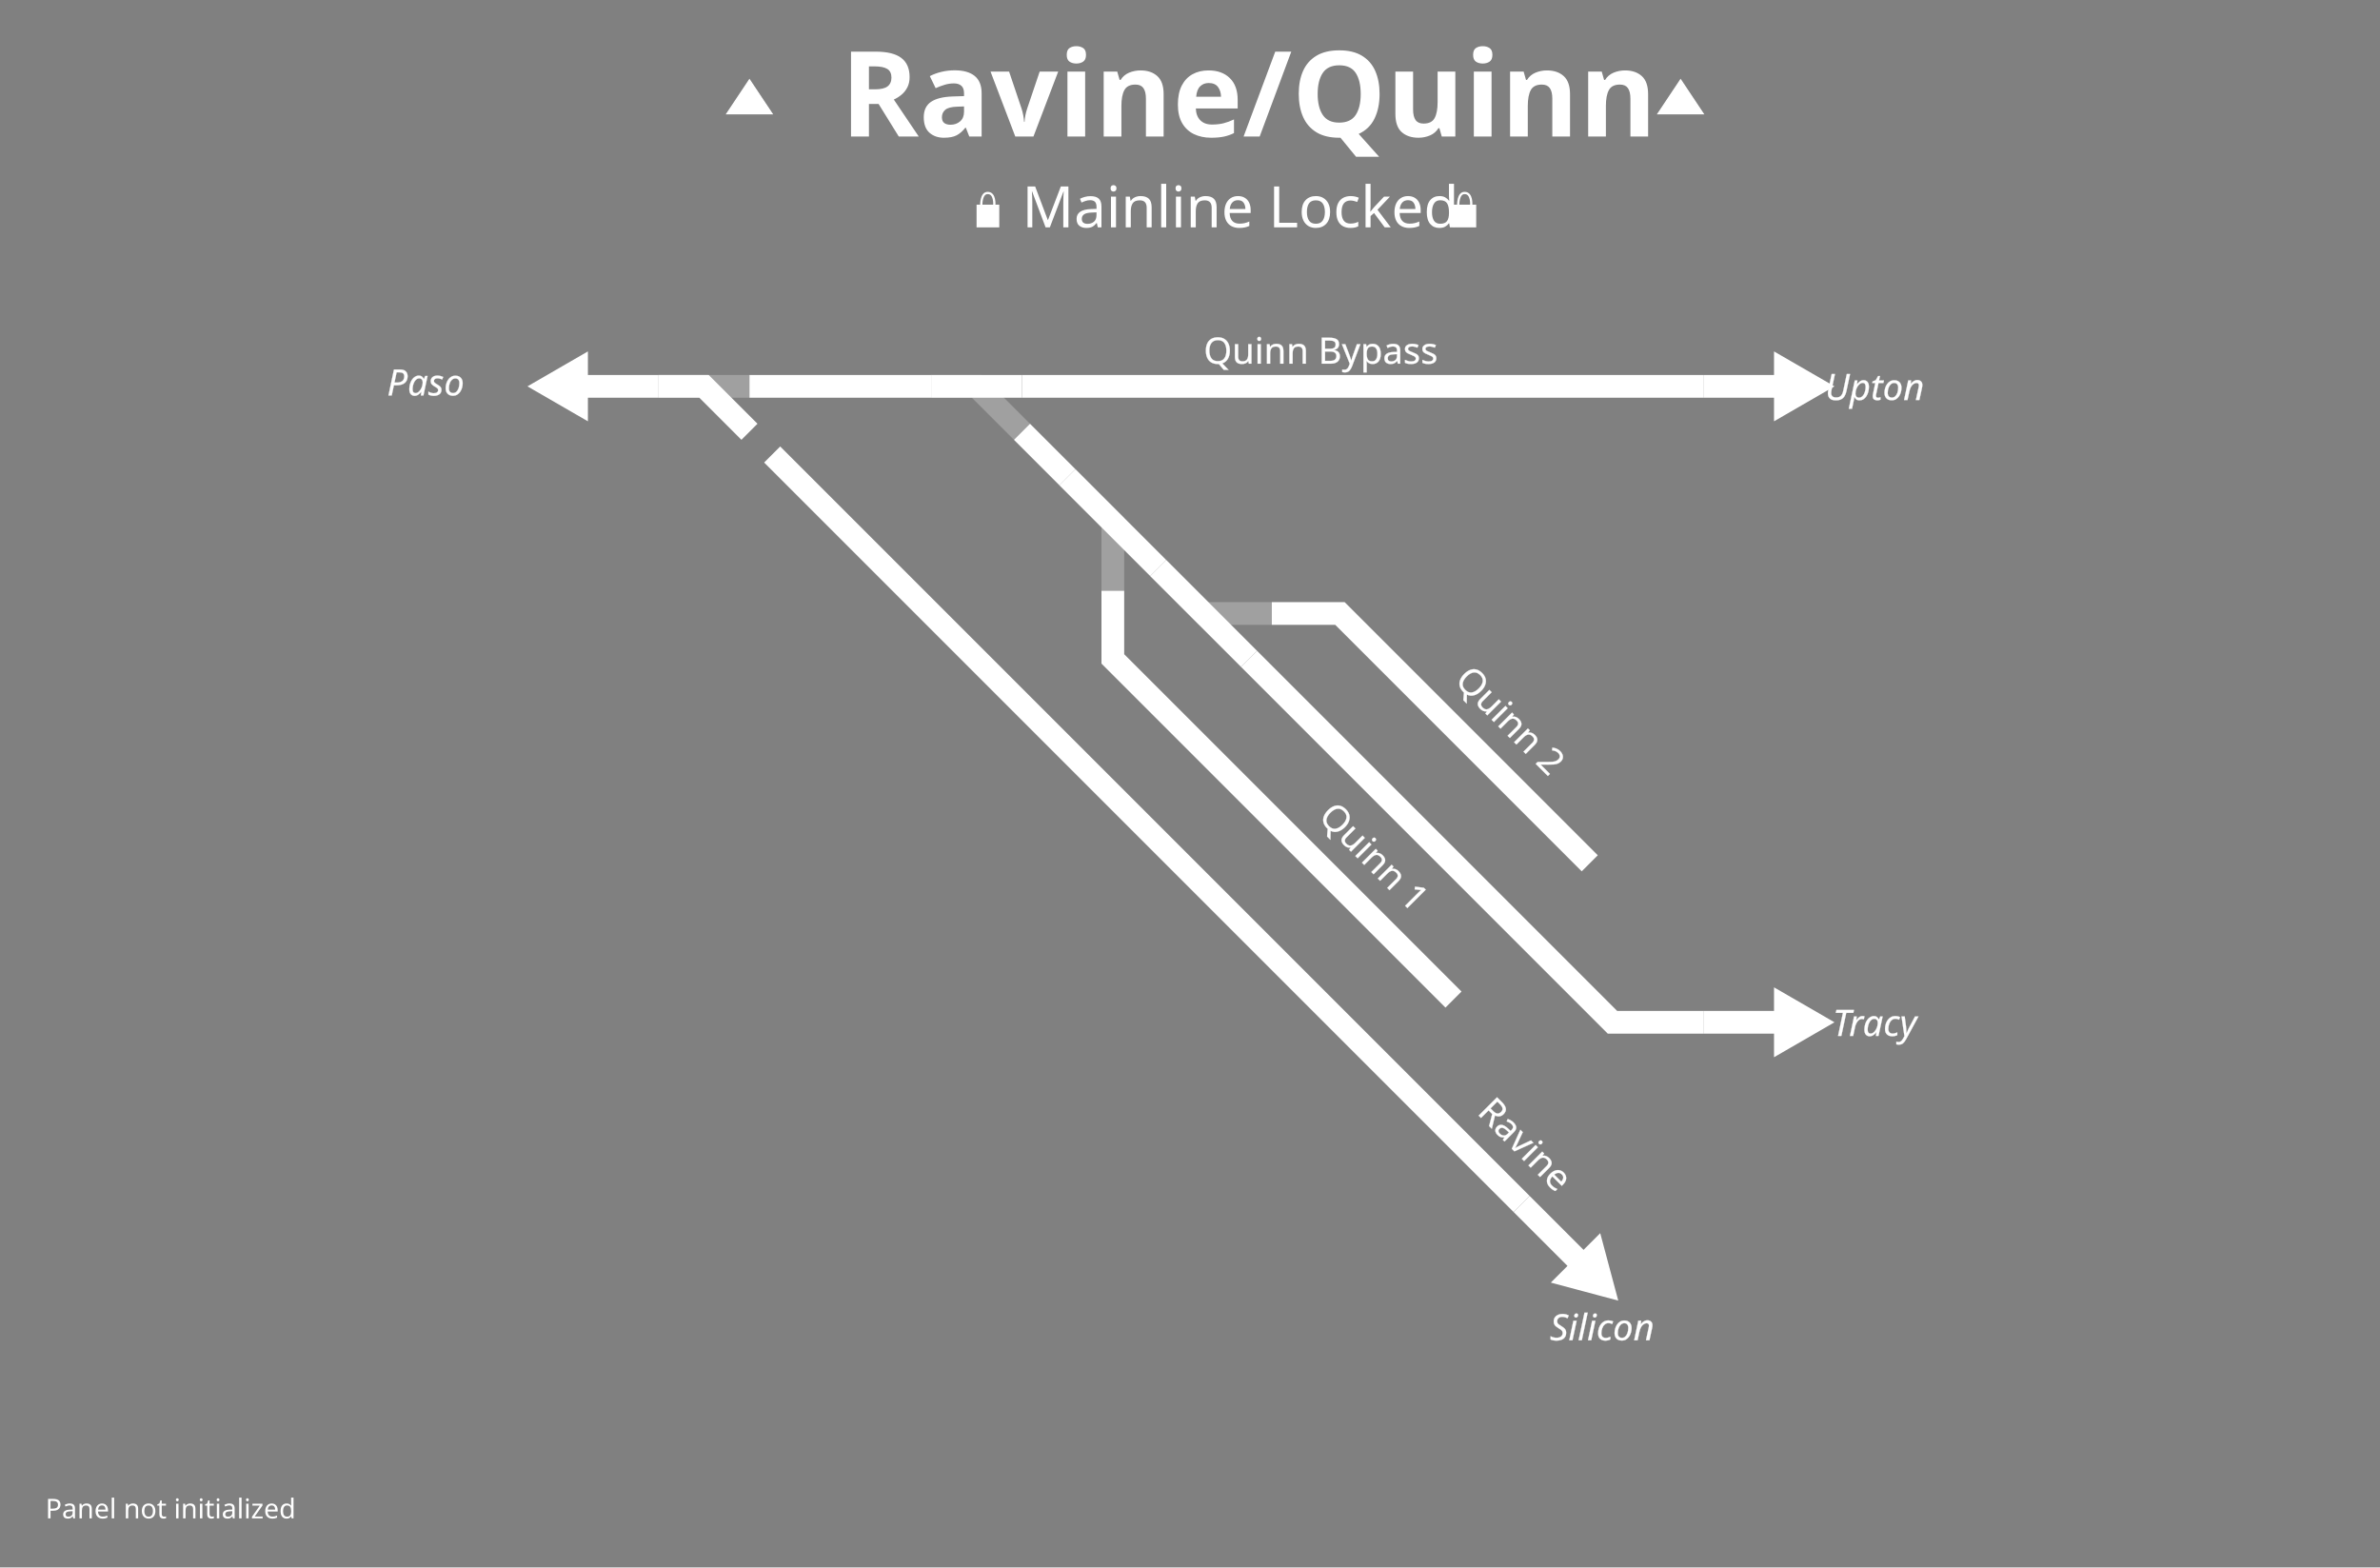
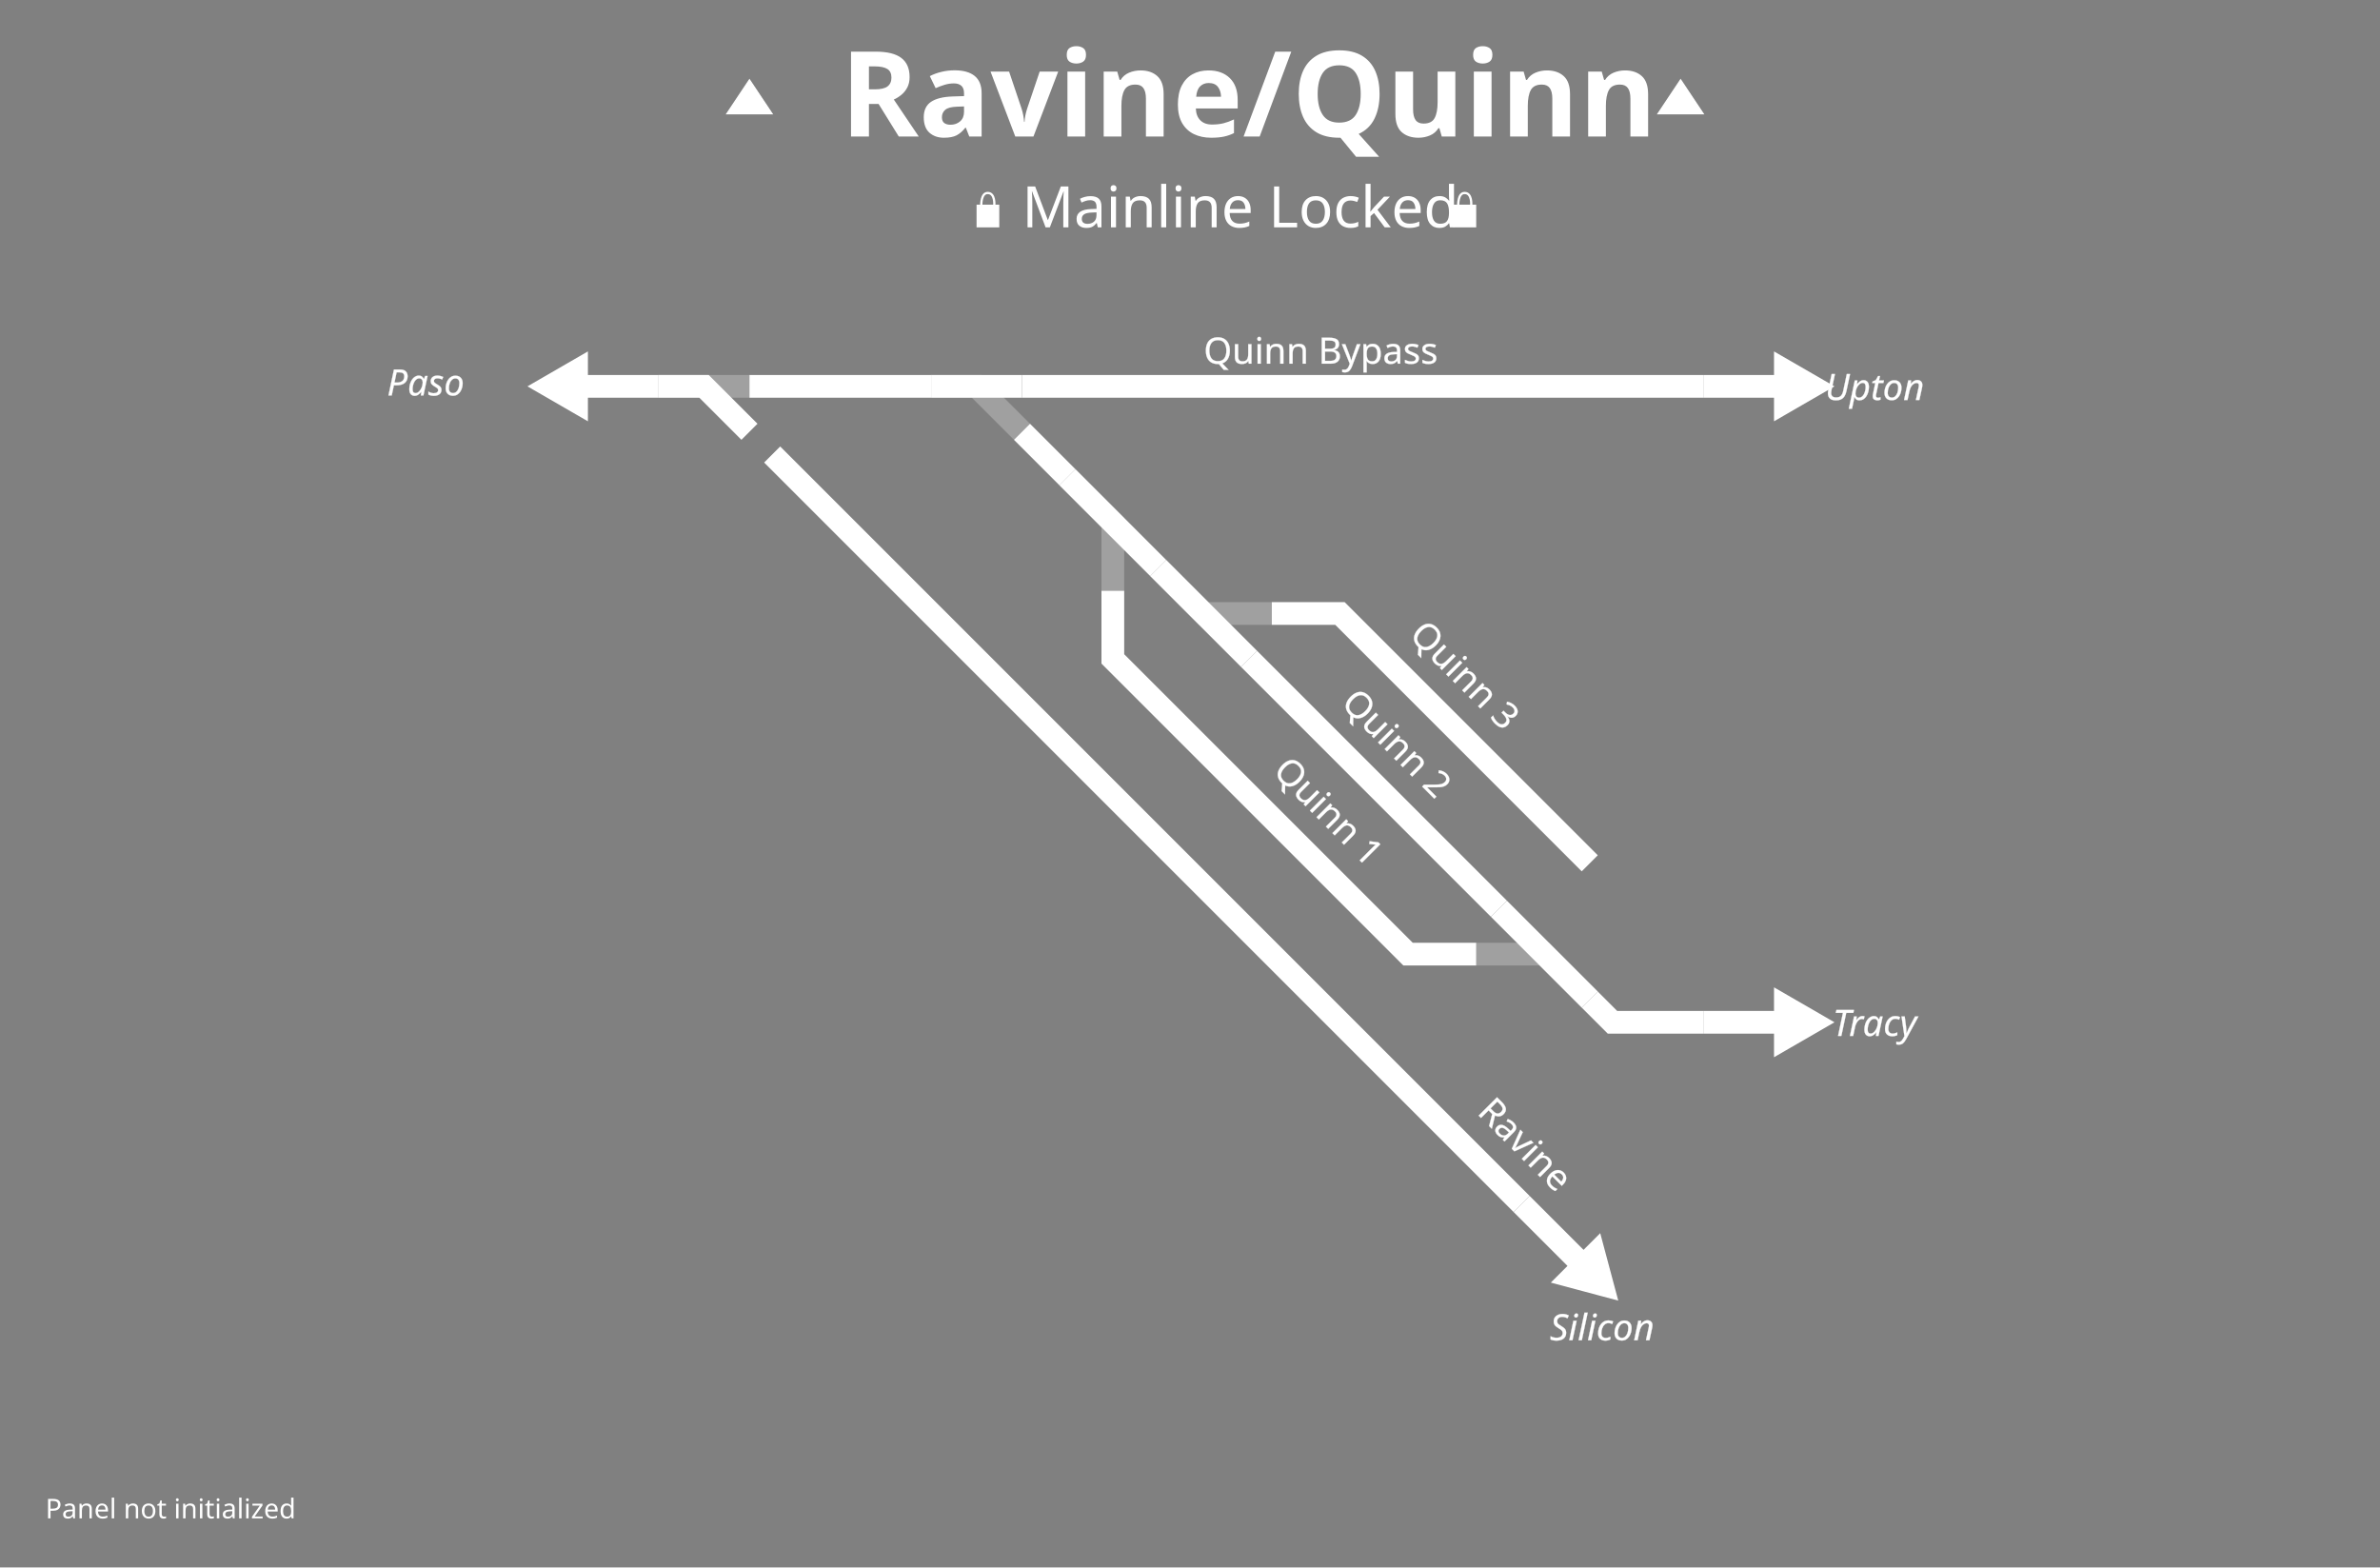
<svg xmlns="http://www.w3.org/2000/svg" xmlns:xlink="http://www.w3.org/1999/xlink" width="1047.958" height="690.115" id="svg2" version="1.1">
  <defs id="defs4">
    <linearGradient id="linearGradient5066">
      <stop style="stop-color:#000000;stop-opacity:0.188;" offset="0" id="stop5068" />
      <stop style="stop-color:#000000;stop-opacity:0;" offset="1" id="stop5070" />
    </linearGradient>
    <linearGradient id="linearGradient4692">
      <stop id="stop4694" offset="0" style="stop-color:#ffffff;stop-opacity:0.753;" />
      <stop id="stop4696" offset="1" style="stop-color:#ffffff;stop-opacity:0;" />
    </linearGradient>
    <linearGradient id="linearGradient4186">
      <stop style="stop-color:#808080;stop-opacity:1;" offset="0" id="stop4188" />
      <stop style="stop-color:#000000;stop-opacity:0;" offset="1" id="stop4190" />
    </linearGradient>
    <linearGradient id="linearGradient4137" paint="solid">
      <stop style="stop-color:#00ff00;stop-opacity:1;" offset="0" id="stop4139" />
    </linearGradient>
    <linearGradient xlink:href="#linearGradient4186" id="linearGradient4976" gradientUnits="userSpaceOnUse" x1="39.5" y1="75.114" x2="70.5" y2="75.114" />
    <linearGradient xlink:href="#linearGradient4186" id="linearGradient4978" gradientUnits="userSpaceOnUse" x1="39.5" y1="75.114" x2="70.5" y2="75.114" />
    <radialGradient xlink:href="#linearGradient4692" id="radialGradient5060" gradientUnits="userSpaceOnUse" cx="55" cy="75.114" fx="55" fy="75.114" r="15" />
    <radialGradient xlink:href="#linearGradient5066" id="radialGradient5064" gradientUnits="userSpaceOnUse" cx="55" cy="75.114" fx="55" fy="75.114" r="15" />
    <radialGradient xlink:href="#linearGradient4692" id="radialGradient4247" gradientUnits="userSpaceOnUse" cx="55" cy="75.114" fx="55" fy="75.114" r="15" />
    <radialGradient xlink:href="#linearGradient5066" id="radialGradient4249" gradientUnits="userSpaceOnUse" cx="55" cy="75.114" fx="55" fy="75.114" r="15" />
    <radialGradient xlink:href="#linearGradient5066" id="radialGradient4251" gradientUnits="userSpaceOnUse" cx="55" cy="75.114" fx="55" fy="75.114" r="15" />
    <linearGradient xlink:href="#linearGradient4186" id="linearGradient4253" gradientUnits="userSpaceOnUse" x1="39.5" y1="75.114" x2="70.5" y2="75.114" />
    <linearGradient xlink:href="#linearGradient4186" id="linearGradient4255" gradientUnits="userSpaceOnUse" x1="39.5" y1="75.114" x2="70.5" y2="75.114" />
    <marker orient="auto" refY="0" refX="0.6" id="TriangleAuthNBMarker" style="overflow:visible">
      <path id="TriangleAuthNBMarkerPath" d="m 5.77,0 -8.65,5 0,-10 8.65,5 z" style="fill:#00ff00;fill-rule:evenodd;stroke:#00ff00;stroke-width:1pt;marker-start:none" transform="scale(0.2,0.2)" />
    </marker>
    <marker orient="auto" refY="0" refX="-0.6" id="TriangleAuthSBMarker" style="overflow:visible">
      <path id="TriangleAuthSBMarkerPath" d="m 5.77,0 -8.65,5 0,-10 8.65,5 z" style="fill:#00ff00;fill-rule:evenodd;stroke:#00ff00;stroke-width:1pt;marker-start:none" transform="scale(-0.2,-0.2)" />
    </marker>
    <marker orient="auto" refY="0" refX="0.6" id="TriangleOccupiedNBMarker" style="overflow:visible">
      <path id="TriangleOccupiedNBMarkerPath" d="m 5.77,0 -8.65,5 0,-10 8.65,5 z" style="fill:#ff0000;fill-rule:evenodd;stroke:#ff0000;stroke-width:1pt;marker-start:none" transform="scale(0.2,0.2)" />
    </marker>
    <marker orient="auto" refY="0" refX="-0.6" id="TriangleOccupiedSBMarker" style="overflow:visible">
      <path id="TriangleOccupiedSBMarkerPath" d="m 5.77,0 -8.65,5 0,-10 8.65,5 z" style="fill:#ff0000;fill-rule:evenodd;stroke:#ff0000;stroke-width:1pt;marker-start:none" transform="scale(-0.2,-0.2)" />
    </marker>
    <marker orient="auto" refY="0" refX="0" id="TriangleOutM" style="overflow:visible">
      <path id="path4051" d="m 5.77,0 -8.65,5 0,-10 8.65,5 z" style="fill:#ffffff;fill-rule:evenodd;stroke:#ffffff;stroke-width:1pt;marker-start:none" transform="scale(0.25,0.25)" />
    </marker>
    <marker orient="auto" refY="0" refX="0" id="TriangleInM" style="overflow:visible">
      <path id="path4042" d="m 5.77,0 -8.65,5 0,-10 8.65,5 z" style="fill:#ffffff;fill-rule:evenodd;stroke:#ffffff;stroke-width:1pt;marker-start:none" transform="scale(-0.25,-0.25)" />
    </marker>
    <marker orient="auto" refY="0" refX="0" id="StopM" style="overflow:visible">
      <path id="path4078" d="M 0,5.65 0,-5.65" style="fill:none;stroke:#ffffff;stroke-width:2pt" transform="scale(0.4,0.4)" />
    </marker>
  </defs>
  <g id="backgroundLayer" transform="translate(0,-312.2474)">
    <rect style="fill:#808080;fill-opacity:1;fill-rule:evenodd;stroke:none" id="panelBackground" width="1047.958" height="690.115" x="0" y="312.247" />
  </g>
  <g id="textLayer" transform="translate(0,-3.979759)" style="display:inline">
    <text xml:space="preserve" style="font-size:52.338px;font-style:normal;font-variant:normal;font-weight:bold;font-stretch:normal;text-align:start;line-height:125%;letter-spacing:0px;word-spacing:0px;writing-mode:lr-tb;text-anchor:start;fill:#ffffff;fill-opacity:1;stroke:none;font-family:Trebuchet MS;-inkscape-font-specification:Trebuchet MS Bold" x="370" y="64.095" id="panelTitle">
      <tspan id="tspan3823" x="370" y="64.095">Ravine/Quinn</tspan>
    </text>
    <text id="panelStatus" y="672.511" x="20" style="font-size:12px;font-style:normal;font-variant:normal;font-weight:normal;font-stretch:normal;text-align:start;line-height:125%;letter-spacing:0px;word-spacing:0px;writing-mode:lr-tb;text-anchor:start;fill:#ffffff;fill-opacity:1;stroke:none;font-family:Trebuchet MS;-inkscape-font-specification:Trebuchet MS" xml:space="preserve">
      <tspan y="672.511" x="20" id="tspanPanelStatus">Panel not initialized</tspan>
    </text>
    <path style="fill:#ffffff;fill-opacity:1;stroke:#ffffff;stroke-width:0.5px;stroke-linecap:butt;stroke-linejoin:miter;stroke-opacity:1" d="m 330,39.095 -10,15 20,0 z" id="leftLevelTriangle" />
    <use x="0" y="0" xlink:href="#leftLevelTriangle" id="rightLevelTriangle" transform="translate(410,9.6250034e-8)" width="1047.958" height="690.115" />
    <g id="mainlineLockedGroup" transform="translate(50,5.019e-4)">
      <text xml:space="preserve" style="font-size:25.23px;font-style:normal;font-variant:normal;font-weight:normal;font-stretch:normal;text-align:start;line-height:125%;letter-spacing:0px;word-spacing:0px;writing-mode:lr-tb;text-anchor:start;fill:#ffffff;fill-opacity:1;stroke:none;font-family:Trebuchet MS;-inkscape-font-specification:Trebuchet MS" x="400" y="104.094" id="mainlineLockedText">
        <tspan y="104.094" x="400" id="tspan3321">Mainline Locked</tspan>
      </text>
      <g id="leftLock">
        <rect id="lockBody" width="10" height="10" x="380" y="94.094" style="fill:#ffffff;fill-opacity:1;stroke:none" />
        <path style="fill:none;stroke:#ffffff;stroke-width:1px;stroke-linecap:butt;stroke-linejoin:miter;stroke-opacity:1" d="m 382.068,94.274 c 0,0 -0.12,-5.383 2.818,-5.323 3.358,-0.06 2.924,5.323 2.924,5.323" id="path4159" />
      </g>
      <use height="690.115" width="1047.958" transform="translate(210,1.3237304e-6)" id="rightLock" xlink:href="#leftLock" y="0" x="0" />
    </g>
  </g>
  <g id="industrialTrackLayer" transform="translate(0,-3.979759)" style="display:inline">
    <g id="g3175" transform="matrix(-1,0,0,-1,970,708.189)">
      <path style="opacity:0.25;fill:none;stroke:#ffffff;stroke-width:10;stroke-linecap:butt;stroke-linejoin:miter;stroke-miterlimit:4;stroke-opacity:1;stroke-dasharray:none" d="m 520,514.095 20,20 20,0" id="TO599.R" />
      <path id="TO599.N" d="m 520,534.095 40,0" style="fill:none;stroke:#ffffff;stroke-width:10;stroke-linecap:butt;stroke-linejoin:miter;stroke-miterlimit:4;stroke-opacity:1;stroke-dasharray:none" />
    </g>
    <g id="g5668" transform="matrix(0,-1,1,0,-64.0945,774.0945)">
      <path style="opacity:0.25;fill:none;stroke:#ffffff;stroke-width:10;stroke-linecap:butt;stroke-linejoin:miter;stroke-miterlimit:4;stroke-opacity:1;stroke-dasharray:none" d="m 510,554.095 30,0 20,-20" id="TO598.R" />
      <path id="TO598.N" d="m 520,574.095 40,-40" style="fill:none;stroke:#ffffff;stroke-width:10;stroke-linecap:butt;stroke-linejoin:miter;stroke-miterlimit:4;stroke-opacity:1;stroke-dasharray:none" />
    </g>
    <g transform="matrix(-1,0,0,1,1070,-280)" id="g3200">
      <path id="TO597.R" d="m 510,554.095 30,0 20,-20" style="opacity:0.25;fill:none;stroke:#ffffff;stroke-width:10;stroke-linecap:butt;stroke-linejoin:miter;stroke-miterlimit:4;stroke-opacity:1;stroke-dasharray:none" />
      <path style="fill:none;stroke:#ffffff;stroke-width:10;stroke-linecap:butt;stroke-linejoin:miter;stroke-miterlimit:4;stroke-opacity:1;stroke-dasharray:none" d="m 520,574.095 40,-40" id="TO597.N" />
    </g>
-     <path id="path3258" d="m 490,264.094 0,30 150,150" style="fill:none;stroke:#ffffff;stroke-width:10;stroke-linecap:butt;stroke-linejoin:miter;stroke-miterlimit:4;stroke-opacity:1;stroke-dasharray:none" />
-     <path style="fill:none;stroke:#ffffff;stroke-width:10;stroke-linecap:butt;stroke-linejoin:miter;stroke-miterlimit:4;stroke-opacity:1;stroke-dasharray:none" d="m 550,294.094 160,160 40,0" id="path3260" />
+     <g transform="matrix(1,0,0,-1,140,978.189)" id="g3085">
+       <path id="TO596.R" d="m 510,554.095 30,0 20,-20" style="opacity:0.25;fill:none;stroke:#ffffff;stroke-width:10;stroke-linecap:butt;stroke-linejoin:miter;stroke-miterlimit:4;stroke-opacity:1;stroke-dasharray:none" />
+       <path style="fill:none;stroke:#ffffff;stroke-width:10;stroke-linecap:butt;stroke-linejoin:miter;stroke-miterlimit:4;stroke-opacity:1;stroke-dasharray:none" d="m 520,574.095 40,-40" id="TO596.N" />
+     </g>
+     <path id="path3258" d="m 490,264.094 0,30 130,130 30,0" style="fill:none;stroke:#ffffff;stroke-width:10;stroke-linecap:butt;stroke-linejoin:miter;stroke-miterlimit:4;stroke-opacity:1;stroke-dasharray:none" />
+     <path style="fill:none;stroke:#ffffff;stroke-width:10;stroke-linecap:butt;stroke-linejoin:miter;stroke-miterlimit:4;stroke-opacity:1;stroke-dasharray:none" d="m 700,444.094 10,10 40,0" id="path3260" />
    <path style="fill:none;stroke:#ffffff;stroke-width:10;stroke-linecap:butt;stroke-linejoin:miter;stroke-miterlimit:4;stroke-opacity:1;stroke-dasharray:none" d="m 560,274.094 30,0 110,110" id="path4796" />
    <path style="fill:none;stroke:#ffffff;stroke-width:10;stroke-linecap:butt;stroke-linejoin:miter;stroke-miterlimit:4;stroke-opacity:1;stroke-dasharray:none;marker-start:url(#TriangleInM);display:inline" d="m 790,454.094 -40,0" id="path4808" />
    <path id="path4800" d="m 790,174.095 -40,0" style="fill:none;stroke:#ffffff;stroke-width:10;stroke-linecap:butt;stroke-linejoin:miter;stroke-miterlimit:4;stroke-opacity:1;stroke-dasharray:none;marker-start:url(#TriangleInM);display:inline" />
    <path id="path4816" d="m 470,214.095 -20,-20" style="fill:none;stroke:#ffffff;stroke-width:10;stroke-linecap:butt;stroke-linejoin:miter;stroke-miterlimit:4;stroke-opacity:1;stroke-dasharray:none;display:inline" />
    <path style="fill:none;stroke:#ffffff;stroke-width:10;stroke-linecap:butt;stroke-linejoin:miter;stroke-miterlimit:4;stroke-opacity:1;stroke-dasharray:none;display:inline" d="m 750,174.095 -300,0" id="path3266" />
    <path id="path4818" d="m 410,174.095 -80,0" style="fill:none;stroke:#ffffff;stroke-width:10;stroke-linecap:butt;stroke-linejoin:miter;stroke-miterlimit:4;stroke-opacity:1;stroke-dasharray:none;display:inline" />
+     <path style="fill:none;stroke:#ffffff;stroke-width:10;stroke-linecap:butt;stroke-linejoin:miter;stroke-miterlimit:4;stroke-opacity:1;stroke-dasharray:none;display:inline" d="m 660,404.094 -110,-110" id="path3091" />
  </g>
  <g id="mainlineTrackLayer" transform="translate(0,-3.979759)" style="display:inline">
    <path id="path5607" d="m 250,174.095 40,0" style="fill:none;stroke:#ffffff;stroke-width:10;stroke-linecap:butt;stroke-linejoin:miter;stroke-miterlimit:4;stroke-opacity:1;stroke-dasharray:none;marker-start:url(#TriangleInM);display:inline" />
    <path style="fill:none;stroke:#ffffff;stroke-width:10;stroke-linecap:butt;stroke-linejoin:miter;stroke-miterlimit:4;stroke-opacity:1;stroke-dasharray:none;marker-start:url(#TriangleInM);display:inline" d="m 700,564.095 -30,-30" id="path3240" />
    <path id="path4798" d="m 670,534.095 -330,-330" style="fill:none;stroke:#ffffff;stroke-width:10;stroke-linecap:butt;stroke-linejoin:miter;stroke-miterlimit:4;stroke-opacity:1;stroke-dasharray:none;display:inline" />
    <g style="display:inline" id="g5554" transform="matrix(-1,0,0,-1,850,708.189)">
      <path id="TO575.N" d="m 520,534.095 40,0" style="opacity:0.25;fill:none;stroke:#ffffff;stroke-width:10;stroke-linecap:butt;stroke-linejoin:miter;stroke-miterlimit:4;stroke-opacity:1;stroke-dasharray:none" />
      <path style="fill:none;stroke:#ffffff;stroke-width:10;stroke-linecap:butt;stroke-linejoin:miter;stroke-miterlimit:4;stroke-opacity:1;stroke-dasharray:none" d="m 520,514.095 20,20 20,0" id="TO575.R" />
    </g>
  </g>
  <g id="mainlinePanelLinkLayer" transform="translate(0,-5.8839113e-5)" style="display:inline">
-     <a xlink:href="Paso.svg" style="display:inline" id="a5609" transform="translate(-46,54.00006)">
+     <a xlink:href="Paso.svg" transform="translate(-46,54.00006)" id="a5609" style="display:inline">
      <text id="text5611" y="120.115" x="248" style="font-size:16px;font-style:italic;font-variant:normal;font-weight:normal;font-stretch:normal;text-align:center;line-height:125%;letter-spacing:0px;word-spacing:0px;writing-mode:lr-tb;text-anchor:middle;fill:#ffffff;fill-opacity:1;stroke:#ffffff;stroke-width:0.1;stroke-miterlimit:4;stroke-opacity:1;stroke-dasharray:none;font-family:Trebuchet MS;-inkscape-font-specification:Trebuchet MS Italic" xml:space="preserve">
        <tspan y="120.115" x="248" id="tspan5615">Paso</tspan>
      </text>
    </a>
-     <a xlink:href="Silicon.svg" transform="translate(482,470)" id="a3248" style="display:inline">
+     <a xlink:href="Silicon.svg" style="display:inline" id="a3248" transform="translate(482,470)">
      <text xml:space="preserve" style="font-size:16px;font-style:italic;font-variant:normal;font-weight:normal;font-stretch:normal;text-align:center;line-height:125%;letter-spacing:0px;word-spacing:0px;writing-mode:lr-tb;text-anchor:middle;fill:#ffffff;fill-opacity:1;stroke:#ffffff;stroke-width:0.1;stroke-miterlimit:4;stroke-opacity:1;stroke-dasharray:none;font-family:Trebuchet MS;-inkscape-font-specification:Trebuchet MS Italic" x="238" y="120.115" id="text3250">
        <tspan id="tspan3252" x="238" y="120.115">Silicon</tspan>
      </text>
    </a>
  </g>
  <g id="industrialPanelLinkLayer" transform="translate(0,-5.0883911e-4)" style="display:inline">
-     <a xlink:href="Upton.svg" style="display:inline" id="a4802" transform="translate(602,56.0005)">
+     <a xlink:href="Upton.svg" transform="translate(602,56.0005)" id="a4802" style="display:inline">
      <text id="text4804" y="120.115" x="238" style="font-size:16px;font-style:italic;font-variant:normal;font-weight:normal;font-stretch:normal;text-align:center;line-height:125%;letter-spacing:0px;word-spacing:0px;writing-mode:lr-tb;text-anchor:middle;fill:#ffffff;fill-opacity:1;stroke:#ffffff;stroke-width:0.1;stroke-miterlimit:4;stroke-opacity:1;stroke-dasharray:none;font-family:Trebuchet MS;-inkscape-font-specification:Trebuchet MS Italic" xml:space="preserve">
        <tspan y="120.115" x="238" id="tspan4806">Upton</tspan>
      </text>
    </a>
-     <a xlink:href="Tracy.svg" transform="translate(602,336.0005)" id="a4810" style="display:inline">
+     <a xlink:href="Tracy.svg" style="display:inline" id="a4810" transform="translate(602,336.0005)">
      <text xml:space="preserve" style="font-size:16px;font-style:italic;font-variant:normal;font-weight:normal;font-stretch:normal;text-align:center;line-height:125%;letter-spacing:0px;word-spacing:0px;writing-mode:lr-tb;text-anchor:middle;fill:#ffffff;fill-opacity:1;stroke:#ffffff;stroke-width:0.1;stroke-miterlimit:4;stroke-opacity:1;stroke-dasharray:none;font-family:Trebuchet MS;-inkscape-font-specification:Trebuchet MS Italic" x="238" y="120.115" id="text4812">
        <tspan id="tspan4814" x="238" y="120.115">Tracy</tspan>
      </text>
    </a>
  </g>
  <g id="trackNameLayer" transform="translate(0,-5.8839113e-5)" style="display:inline">
-     <text xml:space="preserve" style="font-size:16px;font-style:normal;font-variant:normal;font-weight:normal;font-stretch:normal;text-align:start;line-height:125%;letter-spacing:0px;word-spacing:0px;writing-mode:lr-tb;text-anchor:start;fill:#ffffff;fill-opacity:1;stroke:#ffffff;stroke-width:0.1;stroke-miterlimit:4;stroke-opacity:1;stroke-dasharray:none;font-family:Trebuchet MS;-inkscape-font-specification:Trebuchet MS" x="664.762" y="-240.335" id="text3909" transform="matrix(0.7071068,0.7071068,-0.7071068,0.7071068,0,0)">
-       <tspan id="tspan3911" x="664.762" y="-240.335" style="stroke-width:0.1">Quinn 2</tspan>
+     <text xml:space="preserve" style="font-size:16px;font-style:normal;font-variant:normal;font-weight:normal;font-stretch:normal;text-align:start;line-height:125%;letter-spacing:0px;word-spacing:0px;writing-mode:lr-tb;text-anchor:start;fill:#ffffff;fill-opacity:1;stroke:#ffffff;stroke-width:0.1;stroke-miterlimit:4;stroke-opacity:1;stroke-dasharray:none;font-family:Trebuchet MS;-inkscape-font-specification:Trebuchet MS" x="636.477" y="-240.335" id="text3909" transform="matrix(0.7071068,0.7071068,-0.7071068,0.7071068,0,0)">
+       <tspan id="tspan3911" x="636.477" y="-240.335" style="stroke-width:0.1">Quinn 3</tspan>
    </text>
    <text xml:space="preserve" style="font-size:16px;font-style:normal;font-variant:normal;font-weight:normal;font-stretch:normal;text-align:start;line-height:125%;letter-spacing:0px;word-spacing:0px;writing-mode:lr-tb;text-anchor:start;fill:#ffffff;fill-opacity:1;stroke:#ffffff;stroke-width:0.1;stroke-miterlimit:4;stroke-opacity:1;stroke-dasharray:none;font-family:Trebuchet MS;-inkscape-font-specification:Trebuchet MS" x="530" y="160.115" id="text3917">
      <tspan x="530" y="160.115" id="tspan3921">Quinn Bypass</tspan>
    </text>
-     <text transform="matrix(0.7071068,0.7071068,-0.7071068,0.7071068,0,0)" id="text4820" y="-155.482" x="664.762" style="font-size:16px;font-style:normal;font-variant:normal;font-weight:normal;font-stretch:normal;text-align:start;line-height:125%;letter-spacing:0px;word-spacing:0px;writing-mode:lr-tb;text-anchor:start;fill:#ffffff;fill-opacity:1;stroke:#ffffff;stroke-width:0.1;stroke-miterlimit:4;stroke-opacity:1;stroke-dasharray:none;font-family:Trebuchet MS;-inkscape-font-specification:Trebuchet MS" xml:space="preserve">
-       <tspan style="stroke-width:0.1" y="-155.482" x="664.762" id="tspan4822">Quinn 1</tspan>
+     <text transform="matrix(0.7071068,0.7071068,-0.7071068,0.7071068,0,0)" id="text4820" y="-155.482" x="636.477" style="font-size:16px;font-style:normal;font-variant:normal;font-weight:normal;font-stretch:normal;text-align:start;line-height:125%;letter-spacing:0px;word-spacing:0px;writing-mode:lr-tb;text-anchor:start;fill:#ffffff;fill-opacity:1;stroke:#ffffff;stroke-width:0.1;stroke-miterlimit:4;stroke-opacity:1;stroke-dasharray:none;font-family:Trebuchet MS;-inkscape-font-specification:Trebuchet MS" xml:space="preserve">
+       <tspan style="stroke-width:0.1" y="-155.482" x="636.477" id="tspan4822">Quinn 1</tspan>
    </text>
    <text xml:space="preserve" style="font-size:16px;font-style:normal;font-variant:normal;font-weight:normal;font-stretch:normal;text-align:start;line-height:125%;letter-spacing:0px;word-spacing:0px;writing-mode:lr-tb;text-anchor:start;fill:#ffffff;fill-opacity:1;stroke:#ffffff;stroke-width:0.1;stroke-miterlimit:4;stroke-opacity:1;stroke-dasharray:none;font-family:Trebuchet MS;-inkscape-font-specification:Trebuchet MS" x="806.183" y="-113.056" id="text4824" transform="matrix(0.7071068,0.7071068,-0.7071068,0.7071068,0,0)">
      <tspan id="tspan4826" x="806.183" y="-113.056" style="stroke-width:0.1">Ravine</tspan>
    </text>
+     <text transform="matrix(0.7071068,0.7071068,-0.7071068,0.7071068,0,0)" id="text3093" y="-197.909" x="636.477" style="font-size:16px;font-style:normal;font-variant:normal;font-weight:normal;font-stretch:normal;text-align:start;line-height:125%;letter-spacing:0px;word-spacing:0px;writing-mode:lr-tb;text-anchor:start;fill:#ffffff;fill-opacity:1;stroke:#ffffff;stroke-width:0.1;stroke-miterlimit:4;stroke-opacity:1;stroke-dasharray:none;font-family:Trebuchet MS;-inkscape-font-specification:Trebuchet MS" xml:space="preserve">
+       <tspan style="stroke-width:0.1" y="-197.909" x="636.477" id="tspan3095">Quinn 2</tspan>
+     </text>
  </g>
</svg>
